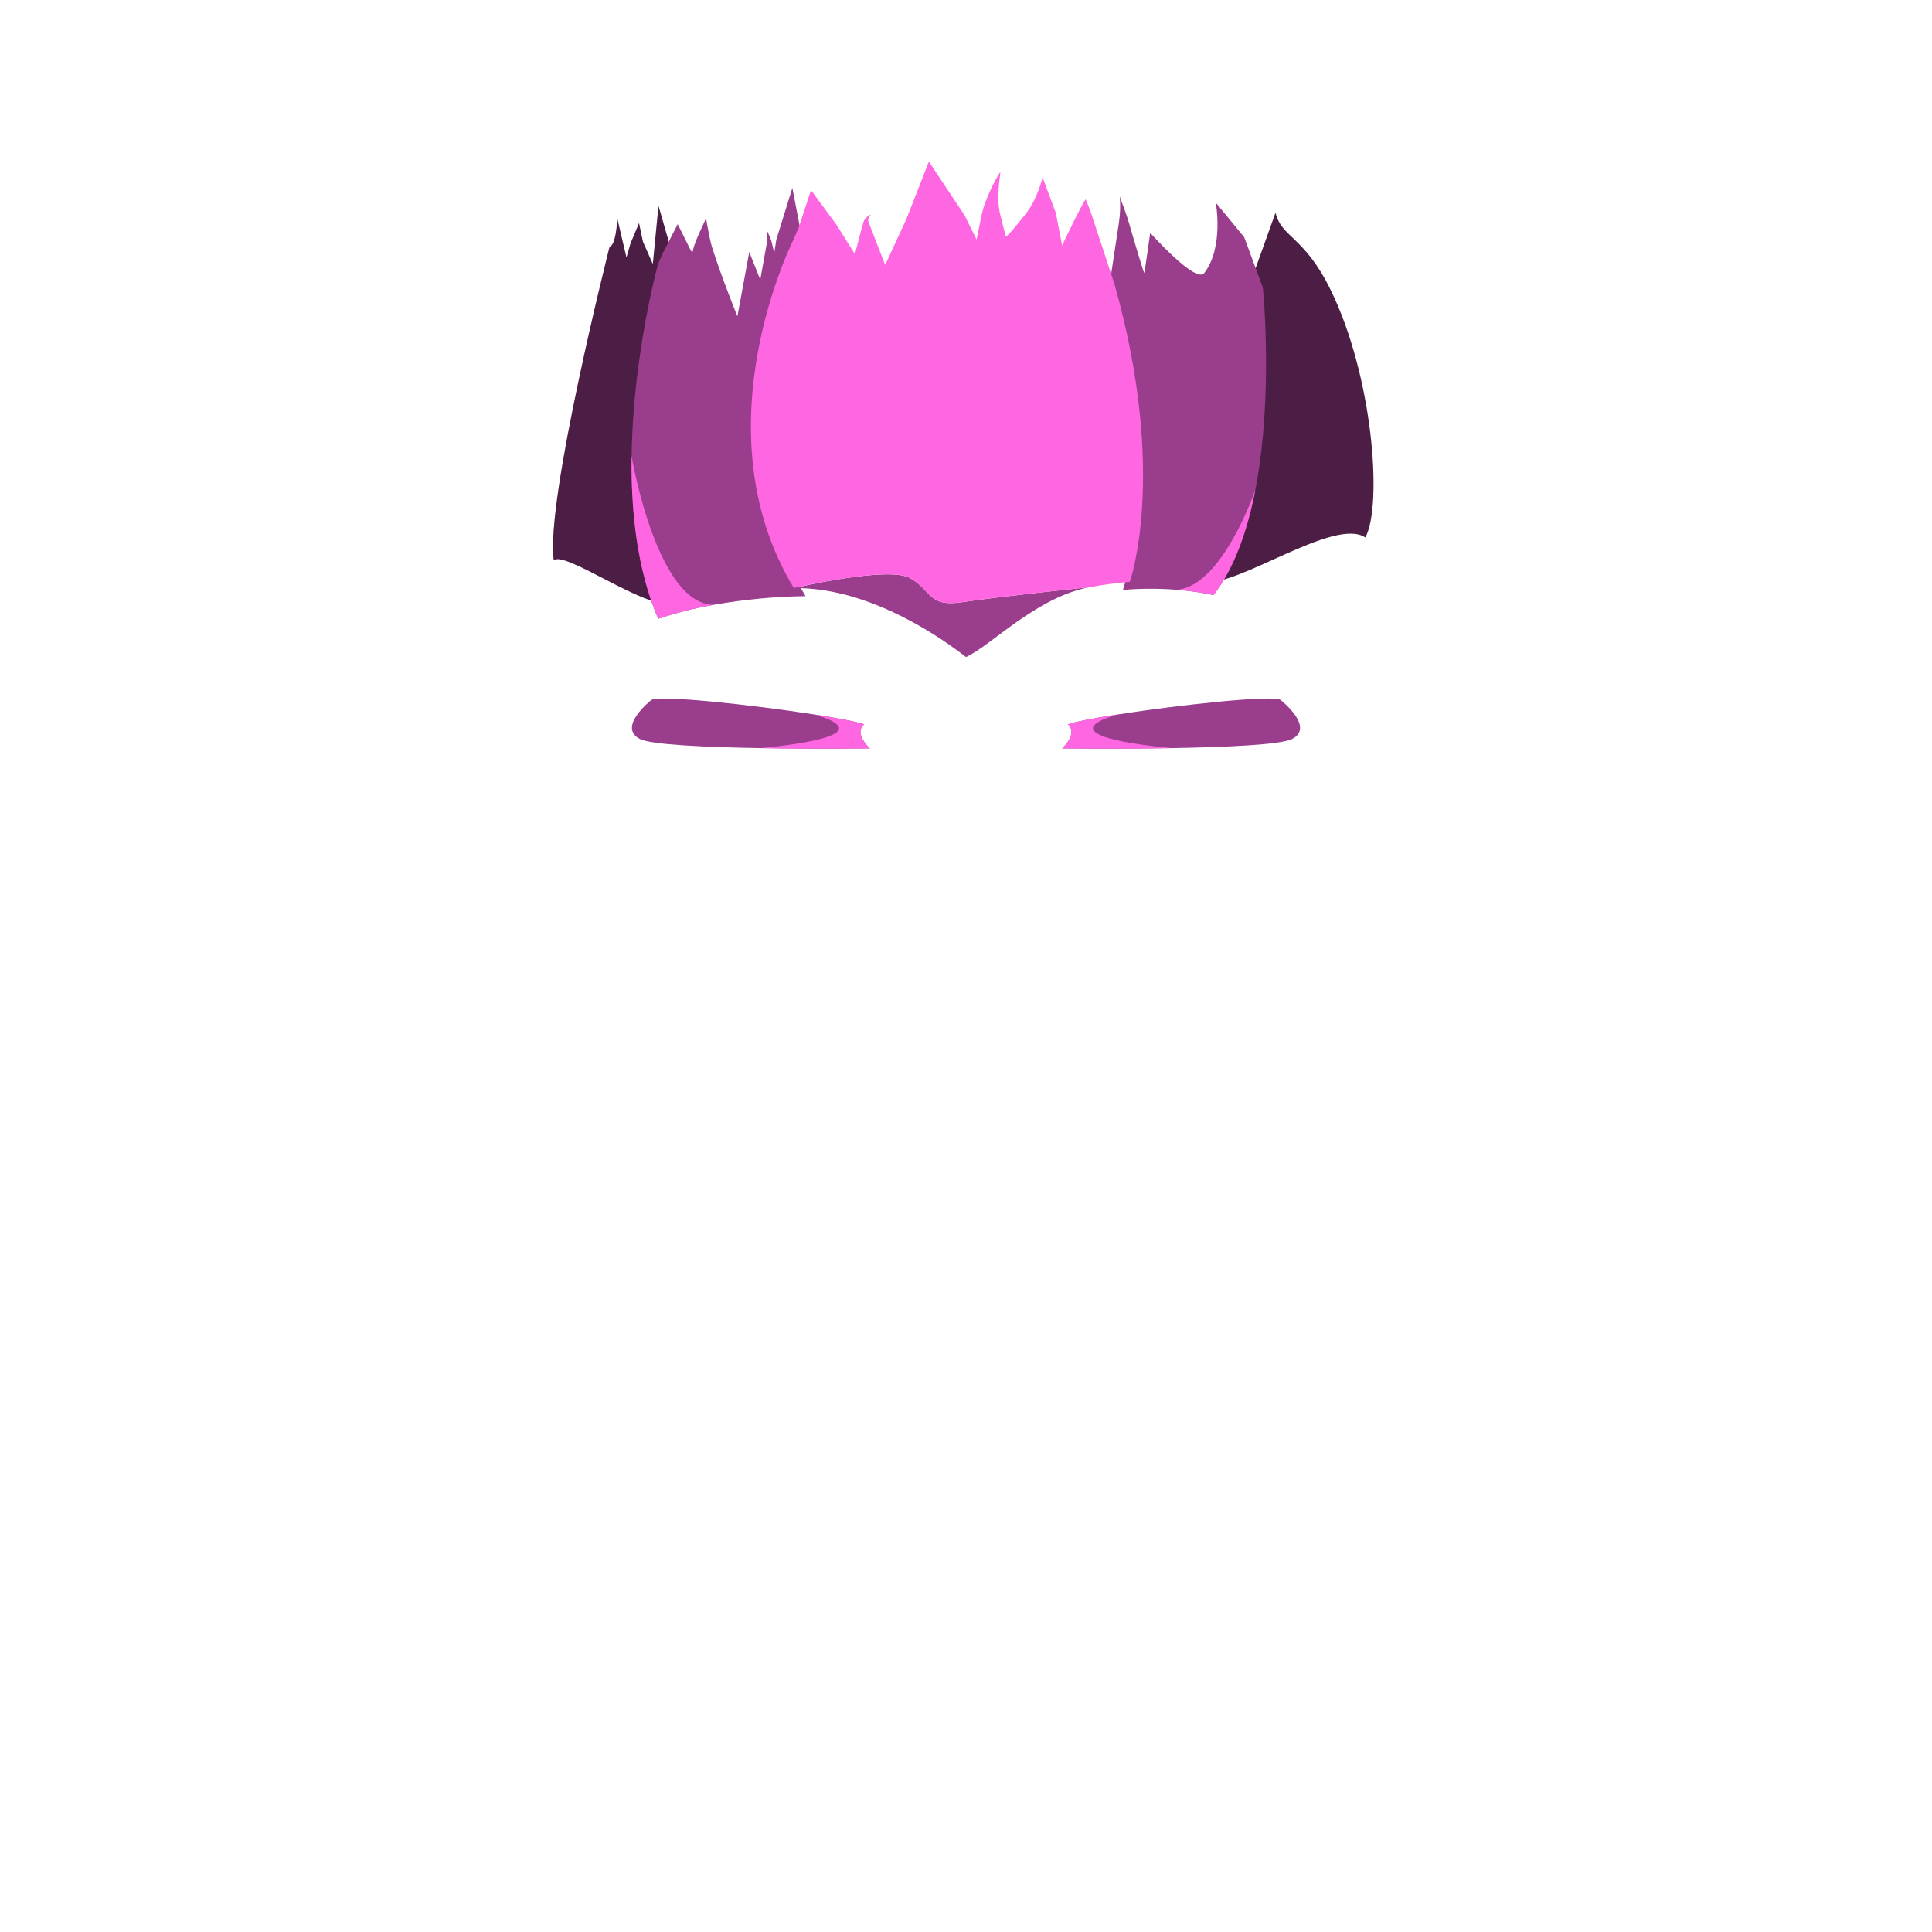
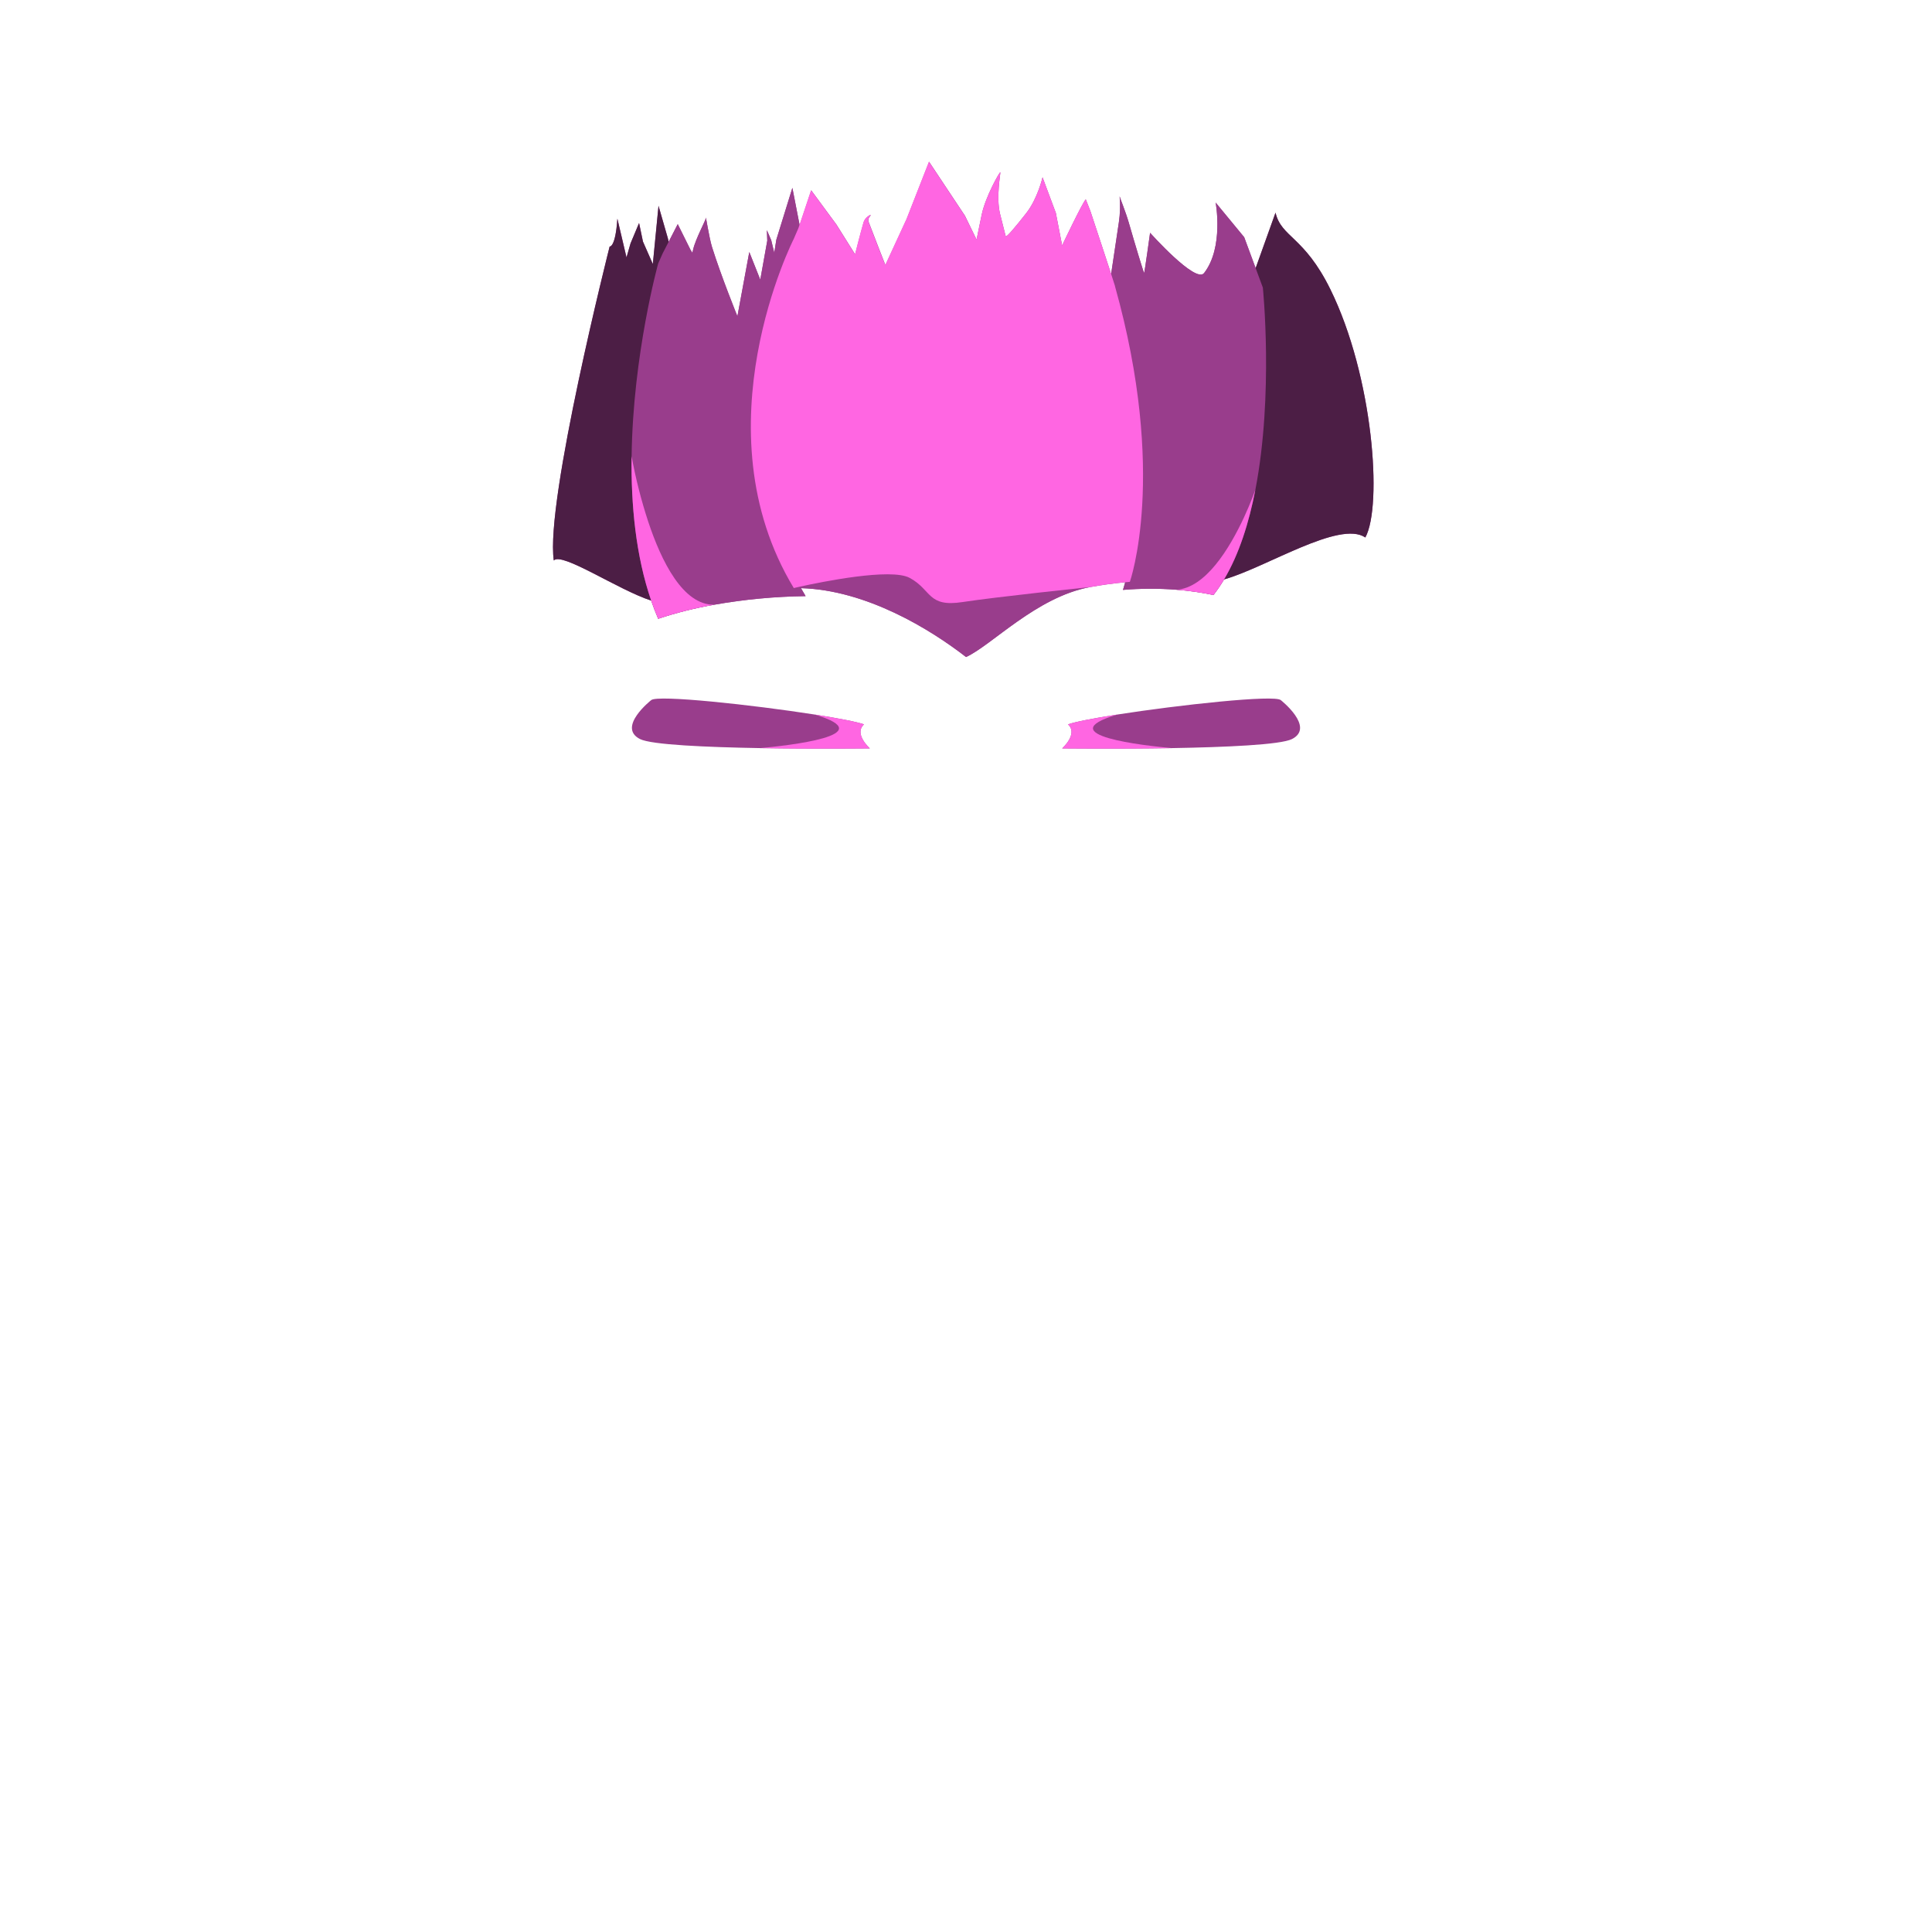
<svg xmlns="http://www.w3.org/2000/svg" viewBox="0 0 1000 1000">
  <defs>
-     <style>.cls-1{fill:none;}.cls-2{fill:#4c1e45;}.cls-3{fill:#993d8c;}.cls-4{fill:#ff66e2;}</style>
+     <style>.cls-1{fill:none;}.cls-2{fill:#993d8c;}.cls-3{fill:#4c1e45;}.cls-4{fill:#ff66e2;}</style>
  </defs>
  <g id="Layer_2" data-name="Layer 2">
    <g id="OutPut">
      <rect id="BG" class="cls-1" width="1000" height="1000" />
    </g>
    <g id="Pink_Hair" data-name="Pink Hair">
      <g id="_9" data-name="9">
        <g id="_8" data-name="8">
-           <path class="cls-2" d="M346.72,311.92c-11.8,4-54.83-27.39-60.09-21.84-4.5-30.7,28.91-162.5,28.91-162.5s3,.74,4-14.39l4.72,20.06,2.1-7.3,4.41-10.51,2,9.58,5.12,11.64,2.94-30.14,4.81,16.71,1.09,4.75s-31,111.55,0,183.92Z" />
-           <path class="cls-2" d="M706.7,278.2c-15.87-10.83-66.91,26.28-83.48,22.83,37-47.39,25.57-159.12,25.57-159.12l11.42-31.85c3,12.86,14.82,12.14,28.37,39.66C710.74,194.67,715.69,261.67,706.7,278.2Z" />
-           <path class="cls-3" d="M564.27,303.87c-27.81,5.07-51.1,30.26-64.27,36.21-19.07-14.82-53.94-36.16-89.09-35.68l0,0s48.48-11.51,60-5.25,9.11,15.29,27.31,12.51C515.93,308.93,561.86,304.12,564.27,303.87Z" />
-           <path class="cls-3" d="M649.79,253.46h0c-4,20.77-10.72,40.48-21.69,54.52A151.22,151.22,0,0,0,609,305.25h0a173.8,173.8,0,0,0-27.77.08s19.62-55.53-7.66-153c0,0,3.38-22.74,5.61-37.26a57.64,57.64,0,0,0,.4-13.41c.21,1,3,7.63,4.75,13.66,3.21,11.14,7.71,26,7.92,26s3.09-20.81,3.09-20.81,23.6,26.45,27.94,20.85c10.32-13.29,6-36.49,6-36.49L644,122.78l9.65,26.08S659.31,204.16,649.79,253.46Z" />
-           <path class="cls-3" d="M417,308.57A292.67,292.67,0,0,0,369.68,313h0a198.83,198.83,0,0,0-29,7.27h0c-10.89-25.39-14.14-55.6-13.76-84.11v0c.69-52.78,13.76-99.79,13.76-99.79l2.31-5.21,7.8-15.14,6.58,13.25,1,1.61s.15-.68.4-1.78c1.31-5.68,6.74-15.43,6.6-16.39-.4-2.75,1.7,10.53,3.16,15.17,4.69,15,13.14,35.84,13.14,35.84l6.15-33.27,5.69,14.32,3.62-20.21-.2-5.41,2.24,5.18,1.58,6.55,1.07-6.82,8.3-26.81L415,122.62l1.94,5.2s-50,98.07,0,180.73C417,308.55,417,308.57,417,308.57Z" />
-           <path class="cls-4" d="M584.81,301.16c-7,.57-13.86,1.5-20.45,2.7h-.09c-2.41.25-48.34,5.06-66.07,7.77-18.2,2.78-15.78-6.26-27.31-12.51s-60,5.25-60,5.25c-50-82.66,0-180.74,0-180.74l2.43-5.64,6.46-19.57,13.07,17.74,9.67,15.41s2.69-10.74,4.4-16.61c.71-2.45,3.57-4.06,3.66-3.7s-1.79,1.6-1.08,3.48c2.67,7.07,8.68,22.38,8.68,22.38l11-23.83,11.61-29.65,18.54,27.9L505.47,124s1.21-6,2.64-12.83c2-9.58,9.48-22.56,9.66-22s-2.29,12.86-.13,21.59c1.42,5.71,2.65,10.63,2.89,11.45.28,1,5.31-5.08,10.59-11.81,6-7.63,8.5-18.63,8.5-18.63l6.88,18.43,3.25,16.85S560.19,105,562,103.18c.78,1.95,1.56,3.92,2.32,5.91,0,.11.07.22.12.33,4,11.9,12.05,36.62,12.71,38.59l0,.13C604.44,245.63,584.81,301.16,584.81,301.16Z" />
-           <path class="cls-4" d="M369.67,313a198.83,198.83,0,0,0-29,7.27h0c-10.89-25.39-14.14-55.6-13.76-84.11C327.53,239.91,340.72,313.49,369.67,313Z" />
-           <path class="cls-4" d="M649.77,253.46c-4,20.77-10.72,40.48-21.69,54.52A151.22,151.22,0,0,0,609,305.25C632.66,303.72,649.77,253.46,649.77,253.46Z" />
+           <path class="cls-2" d="M706.7,278.2c-13.32-9.09-51.44,15.61-73.14,21.72a76.47,76.47,0,0,1-5.48,8.06A151.22,151.22,0,0,0,609,305.25h0a173.8,173.8,0,0,0-27.77.08s.47-1.33,1.17-3.95c-6.15.57-12.17,1.42-18,2.48h-.09c-27.81,5.07-51.1,30.26-64.27,36.21-18.41-14.31-51.55-34.7-85.45-35.65q1.15,2.07,2.4,4.12s0,0,0,0A292.67,292.67,0,0,0,369.68,313h0a198.83,198.83,0,0,0-29,7.27h0q-2-4.61-3.62-9.4c-17.16-5.56-46.13-25.26-50.39-20.77-4.5-30.7,28.91-162.5,28.91-162.5s3,.74,4-14.39l4.72,20.06,2.1-7.3,4.41-10.51,2,9.58,5.12,11.64,2.94-30.14,4.81,16.71.43,1.87,4.7-9.13,6.58,13.25,1,1.61s.15-.68.4-1.78c1.31-5.68,6.74-15.43,6.6-16.39-.4-2.75,1.7,10.53,3.16,15.17,4.69,15,13.14,35.84,13.14,35.84l6.15-33.27,5.69,14.32,3.62-20.21-.2-5.41,2.24,5.18,1.58,6.55,1.07-6.82,8.3-26.81,3.75,19.28,6-18,13.07,17.74,9.67,15.41s2.69-10.74,4.4-16.61c.71-2.45,3.57-4.06,3.66-3.7s-1.79,1.6-1.08,3.48c2.67,7.07,8.68,22.38,8.68,22.38l11-23.83,11.61-29.65,18.54,27.9L505.47,124s1.21-6,2.64-12.83c2-9.58,9.48-22.56,9.66-22s-2.29,12.86-.13,21.59c1.42,5.71,2.65,10.63,2.89,11.45.28,1,5.31-5.08,10.59-11.81,6-7.63,8.5-18.63,8.5-18.63l6.88,18.43,3.25,16.85S560.19,105,562,103.18c.78,1.95,1.56,3.92,2.32,5.91,0,.11.07.22.12.33,2.87,8.57,7.85,23.79,10.67,32.37,1.17-7.85,2.79-18.59,4-26.74a57.64,57.64,0,0,0,.4-13.41c.21,1,3,7.63,4.75,13.66,3.21,11.14,7.71,26,7.92,26s3.09-20.81,3.09-20.81,23.6,26.45,27.94,20.85c10.32-13.29,6-36.49,6-36.49L644,122.78l5.92,16,10.29-28.71c3,12.86,14.82,12.14,28.37,39.66C710.74,194.67,715.69,261.67,706.7,278.2Z" />
+           <path class="cls-3" d="M346.72,311.92c-2.25.77-5.65.24-9.7-1.07-17.16-5.56-46.13-25.26-50.39-20.77-4.5-30.7,28.91-162.5,28.91-162.5s3,.74,4-14.39l4.72,20.06,2.1-7.3,4.41-10.51,2,9.58,5.12,11.64,2.94-30.14,4.81,16.71.43,1.87.66,2.88s-20.86,75-11.26,141.9c2.1,14.69,5.67,29,11.26,42Z" />
+           <path class="cls-3" d="M706.7,278.2c-13.32-9.09-51.44,15.61-73.14,21.72-4.14,1.17-7.68,1.66-10.34,1.11a80,80,0,0,0,5.8-8.58c30-51,19.77-150.54,19.77-150.54l1.13-3.14,10.29-28.71c3,12.86,14.82,12.14,28.37,39.66C710.74,194.67,715.69,261.67,706.7,278.2Z" />
+           <path class="cls-2" d="M564.27,303.87c-27.81,5.07-51.1,30.26-64.27,36.21-18.41-14.31-51.55-34.7-85.45-35.65-1.22,0-2.43-.05-3.64,0l0,0s1.18-.28,3.23-.73c11-2.43,47.05-9.8,56.78-4.52,11.53,6.25,9.11,15.29,27.31,12.51C515.93,308.93,561.86,304.12,564.27,303.87Z" />
+           <path class="cls-2" d="M649.79,253.46h0v0c-3.28,17-8.4,33.36-16.2,46.42a76.47,76.47,0,0,1-5.48,8.06A151.22,151.22,0,0,0,609,305.25h0a173.8,173.8,0,0,0-27.77.08s.47-1.33,1.17-3.95c3.78-14.26,14.22-66.68-8.83-149.07,0,0,.65-4.38,1.57-10.52,1.17-7.85,2.79-18.59,4-26.74a57.64,57.64,0,0,0,.4-13.41c.21,1,3,7.63,4.75,13.66,3.21,11.14,7.71,26,7.92,26s3.09-20.81,3.09-20.81,23.6,26.45,27.94,20.85c10.32-13.29,6-36.49,6-36.49L644,122.78l5.92,16,3.73,10.09S659.31,204.16,649.79,253.46Z" />
+           <path class="cls-2" d="M417,308.57A292.67,292.67,0,0,0,369.68,313h0a198.83,198.83,0,0,0-29,7.27h0q-2-4.61-3.62-9.4c-8-23.26-10.47-49.64-10.14-74.71v0c.69-52.78,13.76-99.79,13.76-99.79l2.31-5.21,3.1-6,4.7-9.13,6.58,13.25,1,1.61s.15-.68.4-1.78c1.31-5.68,6.74-15.43,6.6-16.39-.4-2.75,1.7,10.53,3.16,15.17,4.69,15,13.14,35.84,13.14,35.84l6.15-33.27,5.69,14.32,3.62-20.21-.2-5.41,2.24,5.18,1.58,6.55,1.07-6.82,8.3-26.81,3.75,19.28,1.2,6.14,1.94,5.2s-48,94.24-2.84,175.83c.14.26.29.52.44.78q1.15,2.07,2.4,4.12S417,308.57,417,308.57Z" />
+           <path class="cls-4" d="M584.81,301.16l-2.47.22c-6.15.57-12.17,1.42-18,2.48h-.09c-2.41.25-48.34,5.06-66.07,7.77-18.2,2.78-15.78-6.26-27.31-12.51-9.73-5.28-45.76,2.09-56.78,4.52-2.05.45-3.23.73-3.23.73-50-82.66,0-180.74,0-180.74l2.43-5.64.5-1.52,6-18,13.07,17.74,9.67,15.41s2.69-10.74,4.4-16.61c.71-2.45,3.57-4.06,3.66-3.7s-1.79,1.6-1.08,3.48c2.67,7.07,8.68,22.38,8.68,22.38l11-23.83,11.61-29.65,18.54,27.9L505.47,124s1.21-6,2.64-12.83c2-9.58,9.48-22.56,9.66-22s-2.29,12.86-.13,21.59c1.42,5.71,2.65,10.63,2.89,11.45.28,1,5.31-5.08,10.59-11.81,6-7.63,8.5-18.63,8.5-18.63l6.88,18.43,3.25,16.85S560.19,105,562,103.18c.78,1.95,1.56,3.92,2.32,5.91,0,.11.07.22.12.33,2.87,8.57,7.85,23.79,10.67,32.37l2,6.22,0,.13C604.44,245.63,584.81,301.16,584.81,301.16Z" />
+           <path class="cls-4" d="M369.67,313a198.83,198.83,0,0,0-29,7.27h0q-2-4.61-3.62-9.4c-8-23.26-10.47-49.64-10.14-74.71a256.79,256.79,0,0,0,8.57,33.74C342.36,290.67,353.58,313.27,369.67,313Z" />
+           <path class="cls-4" d="M649.76,253.5c-3.28,17-8.4,33.36-16.2,46.42a76.47,76.47,0,0,1-5.48,8.06A151.22,151.22,0,0,0,609,305.25c7.44-.48,14.24-5.77,20.06-12.8C641.43,277.45,649.4,254.53,649.76,253.5Z" />
        </g>
-         <path class="cls-3" d="M450.24,387.37s-27.85.34-56.72-.15c-27.73-.47-56.4-1.7-62.28-4.7-12-6.13,5.81-20.13,5.81-20.13,3.13-2.91,52.64,2.45,84.74,7.47h0c12.07,1.89,21.67,3.73,25.43,5.07C441.74,379.83,450.24,387.37,450.24,387.37Z" />
+         <path class="cls-2" d="M450.24,387.37s-27.85.34-56.72-.15c-27.73-.47-56.4-1.7-62.28-4.7-12-6.13,5.81-20.13,5.81-20.13,3.13-2.91,52.64,2.45,84.74,7.47h0c12.07,1.89,21.67,3.73,25.43,5.07C441.74,379.83,450.24,387.37,450.24,387.37Z" />
        <path class="cls-4" d="M450.24,387.37s-27.85.34-56.72-.15c13.47-1.22,63.81-6.65,28.29-17.35,12.07,1.89,21.67,3.73,25.43,5.07C441.74,379.83,450.24,387.37,450.24,387.37Z" />
-         <path class="cls-3" d="M549.76,387.37s27.85.34,56.72-.15c27.73-.47,56.4-1.7,62.28-4.7,12-6.13-5.81-20.13-5.81-20.13-3.13-2.91-52.64,2.45-84.74,7.47h0c-12.07,1.89-21.67,3.73-25.43,5.07C558.26,379.83,549.76,387.37,549.76,387.37Z" />
+         <path class="cls-2" d="M549.76,387.37s27.85.34,56.72-.15c27.73-.47,56.4-1.7,62.28-4.7,12-6.13-5.81-20.13-5.81-20.13-3.13-2.91-52.64,2.45-84.74,7.47h0c-12.07,1.89-21.67,3.73-25.43,5.07C558.26,379.83,549.76,387.37,549.76,387.37Z" />
        <path class="cls-4" d="M549.76,387.37s27.85.34,56.72-.15c-13.47-1.22-63.81-6.65-28.29-17.35-12.07,1.89-21.67,3.73-25.43,5.07C558.26,379.83,549.76,387.37,549.76,387.37Z" />
      </g>
    </g>
  </g>
</svg>
